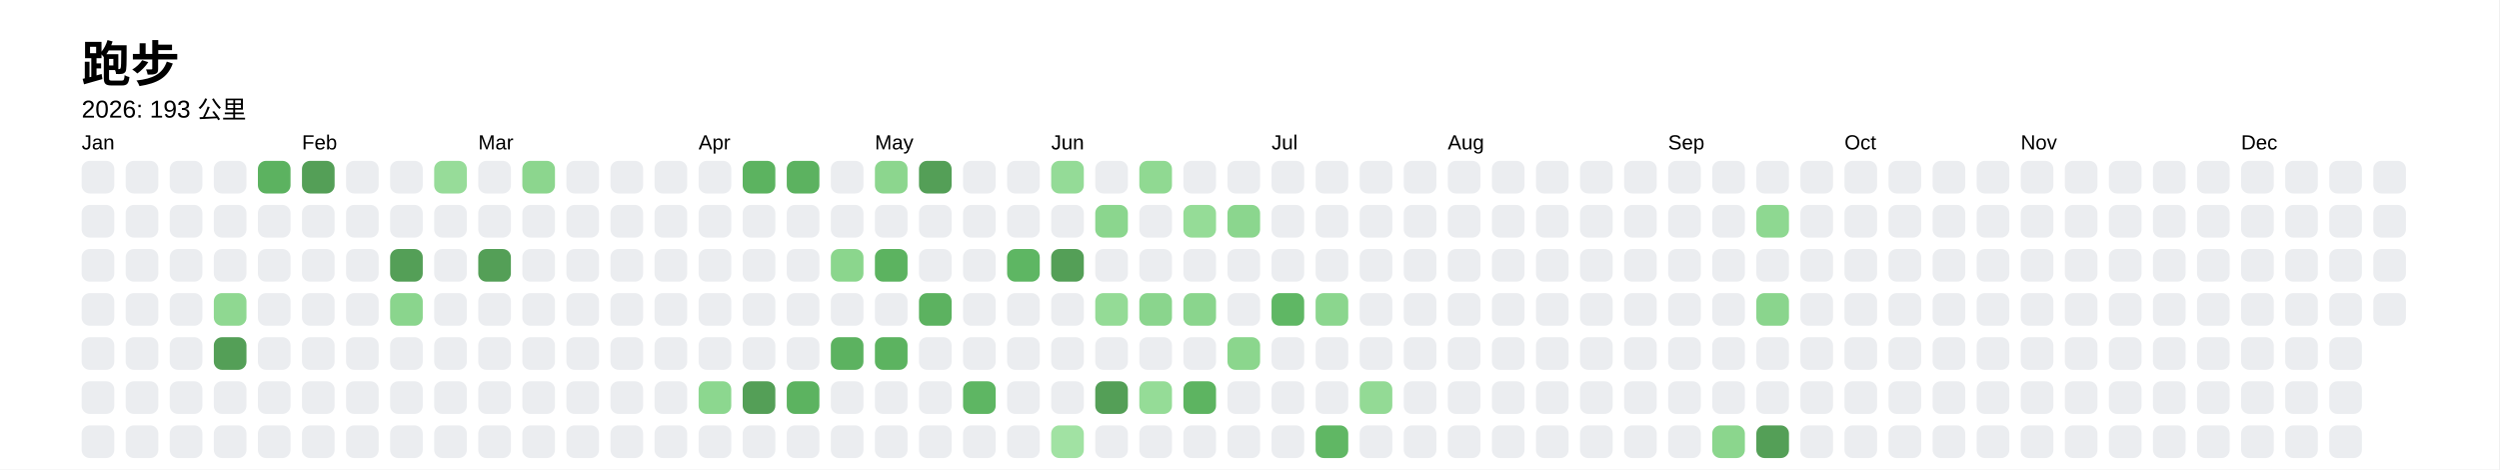
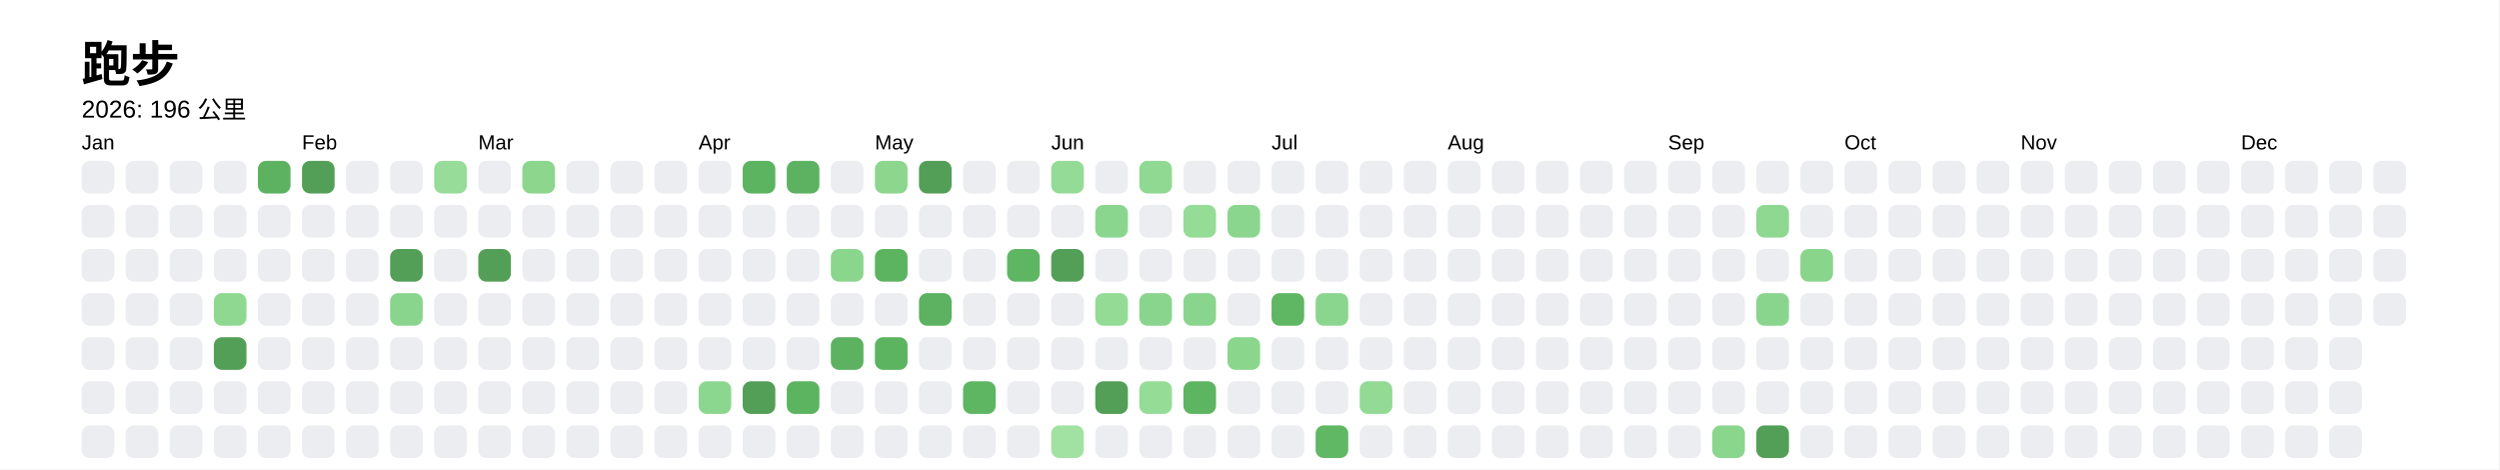
<svg xmlns="http://www.w3.org/2000/svg" baseProfile="full" height="57.5mm" version="1.1" viewBox="0,0,306.2,57.5" width="306.2mm">
  <defs />
  <rect fill="#FFFFFF" height="57.5" width="306.2" x="0" y="0" />
  <text fill="#000000" style="font-size:6px; font-family:Arial; font-weight:bold;" x="10" y="10">跑步</text>
-   <text fill="#000000" style="font-size:3px; font-family:Arial;" x="10" y="14.4">2026: 193 公里</text>
+   <text fill="#000000" style="font-size:3px; font-family:Arial;" x="10" y="14.4">2026: 196 公里</text>
  <text fill="#000000" style="font-size:2.5px; font-family:Arial" x="10" y="18.3">Jan</text>
  <rect fill="#EBEDF0" height="4" rx="1" ry="1" width="4" x="10" y="19.7" />
  <rect fill="#EBEDF0" height="4" rx="1" ry="1" width="4" x="10" y="25.1" />
  <rect fill="#EBEDF0" height="4" rx="1" ry="1" width="4" x="10" y="30.5" />
  <rect fill="#EBEDF0" height="4" rx="1" ry="1" width="4" x="10" y="35.9" />
  <rect fill="#EBEDF0" height="4" rx="1" ry="1" width="4" x="10" y="41.3" />
  <rect fill="#EBEDF0" height="4" rx="1" ry="1" width="4" x="10" y="46.7" />
  <rect fill="#EBEDF0" height="4" rx="1" ry="1" width="4" x="10" y="52.1" />
  <rect fill="#EBEDF0" height="4" rx="1" ry="1" width="4" x="15.4" y="19.7" />
  <rect fill="#EBEDF0" height="4" rx="1" ry="1" width="4" x="15.4" y="25.1" />
  <rect fill="#EBEDF0" height="4" rx="1" ry="1" width="4" x="15.4" y="30.5" />
  <rect fill="#EBEDF0" height="4" rx="1" ry="1" width="4" x="15.4" y="35.9" />
  <rect fill="#EBEDF0" height="4" rx="1" ry="1" width="4" x="15.4" y="41.3" />
  <rect fill="#EBEDF0" height="4" rx="1" ry="1" width="4" x="15.4" y="46.7" />
  <rect fill="#EBEDF0" height="4" rx="1" ry="1" width="4" x="15.4" y="52.1" />
  <rect fill="#EBEDF0" height="4" rx="1" ry="1" width="4" x="20.8" y="19.7" />
  <rect fill="#EBEDF0" height="4" rx="1" ry="1" width="4" x="20.8" y="25.1" />
  <rect fill="#EBEDF0" height="4" rx="1" ry="1" width="4" x="20.8" y="30.5" />
  <rect fill="#EBEDF0" height="4" rx="1" ry="1" width="4" x="20.8" y="35.9" />
  <rect fill="#EBEDF0" height="4" rx="1" ry="1" width="4" x="20.8" y="41.3" />
  <rect fill="#EBEDF0" height="4" rx="1" ry="1" width="4" x="20.8" y="46.7" />
  <rect fill="#EBEDF0" height="4" rx="1" ry="1" width="4" x="20.8" y="52.1" />
  <rect fill="#EBEDF0" height="4" rx="1" ry="1" width="4" x="26.2" y="19.7" />
  <rect fill="#EBEDF0" height="4" rx="1" ry="1" width="4" x="26.2" y="25.1" />
  <rect fill="#EBEDF0" height="4" rx="1" ry="1" width="4" x="26.2" y="30.5" />
  <rect fill="#8fd891" height="4" rx="1" ry="1" width="4" x="26.2" y="35.9" />
  <rect fill="#549F57" height="4" rx="1" ry="1" width="4" x="26.2" y="41.3" />
  <rect fill="#EBEDF0" height="4" rx="1" ry="1" width="4" x="26.2" y="46.7" />
  <rect fill="#EBEDF0" height="4" rx="1" ry="1" width="4" x="26.2" y="52.1" />
  <rect fill="#5cb260" height="4" rx="1" ry="1" width="4" x="31.6" y="19.7" />
  <rect fill="#EBEDF0" height="4" rx="1" ry="1" width="4" x="31.6" y="25.1" />
  <rect fill="#EBEDF0" height="4" rx="1" ry="1" width="4" x="31.6" y="30.5" />
  <rect fill="#EBEDF0" height="4" rx="1" ry="1" width="4" x="31.6" y="35.9" />
  <rect fill="#EBEDF0" height="4" rx="1" ry="1" width="4" x="31.6" y="41.3" />
  <rect fill="#EBEDF0" height="4" rx="1" ry="1" width="4" x="31.6" y="46.7" />
  <rect fill="#EBEDF0" height="4" rx="1" ry="1" width="4" x="31.6" y="52.1" />
  <text fill="#000000" style="font-size:2.5px; font-family:Arial" x="37.0" y="18.3">Feb</text>
  <rect fill="#549F57" height="4" rx="1" ry="1" width="4" x="37.0" y="19.7" />
  <rect fill="#EBEDF0" height="4" rx="1" ry="1" width="4" x="37.0" y="25.1" />
  <rect fill="#EBEDF0" height="4" rx="1" ry="1" width="4" x="37.0" y="30.5" />
  <rect fill="#EBEDF0" height="4" rx="1" ry="1" width="4" x="37.0" y="35.9" />
  <rect fill="#EBEDF0" height="4" rx="1" ry="1" width="4" x="37.0" y="41.3" />
  <rect fill="#EBEDF0" height="4" rx="1" ry="1" width="4" x="37.0" y="46.7" />
  <rect fill="#EBEDF0" height="4" rx="1" ry="1" width="4" x="37.0" y="52.1" />
  <rect fill="#EBEDF0" height="4" rx="1" ry="1" width="4" x="42.4" y="19.7" />
  <rect fill="#EBEDF0" height="4" rx="1" ry="1" width="4" x="42.4" y="25.1" />
  <rect fill="#EBEDF0" height="4" rx="1" ry="1" width="4" x="42.4" y="30.5" />
  <rect fill="#EBEDF0" height="4" rx="1" ry="1" width="4" x="42.4" y="35.9" />
  <rect fill="#EBEDF0" height="4" rx="1" ry="1" width="4" x="42.4" y="41.3" />
  <rect fill="#EBEDF0" height="4" rx="1" ry="1" width="4" x="42.4" y="46.7" />
  <rect fill="#EBEDF0" height="4" rx="1" ry="1" width="4" x="42.4" y="52.1" />
  <rect fill="#EBEDF0" height="4" rx="1" ry="1" width="4" x="47.8" y="19.7" />
  <rect fill="#EBEDF0" height="4" rx="1" ry="1" width="4" x="47.8" y="25.1" />
  <rect fill="#549F57" height="4" rx="1" ry="1" width="4" x="47.8" y="30.5" />
  <rect fill="#8ad58d" height="4" rx="1" ry="1" width="4" x="47.8" y="35.9" />
  <rect fill="#EBEDF0" height="4" rx="1" ry="1" width="4" x="47.8" y="41.3" />
  <rect fill="#EBEDF0" height="4" rx="1" ry="1" width="4" x="47.8" y="46.7" />
  <rect fill="#EBEDF0" height="4" rx="1" ry="1" width="4" x="47.8" y="52.1" />
  <rect fill="#97dc99" height="4" rx="1" ry="1" width="4" x="53.2" y="19.7" />
  <rect fill="#EBEDF0" height="4" rx="1" ry="1" width="4" x="53.2" y="25.1" />
  <rect fill="#EBEDF0" height="4" rx="1" ry="1" width="4" x="53.2" y="30.5" />
  <rect fill="#EBEDF0" height="4" rx="1" ry="1" width="4" x="53.2" y="35.9" />
  <rect fill="#EBEDF0" height="4" rx="1" ry="1" width="4" x="53.2" y="41.3" />
  <rect fill="#EBEDF0" height="4" rx="1" ry="1" width="4" x="53.2" y="46.7" />
  <rect fill="#EBEDF0" height="4" rx="1" ry="1" width="4" x="53.2" y="52.1" />
  <text fill="#000000" style="font-size:2.5px; font-family:Arial" x="58.6" y="18.3">Mar</text>
  <rect fill="#EBEDF0" height="4" rx="1" ry="1" width="4" x="58.6" y="19.7" />
  <rect fill="#EBEDF0" height="4" rx="1" ry="1" width="4" x="58.6" y="25.1" />
  <rect fill="#549F57" height="4" rx="1" ry="1" width="4" x="58.6" y="30.5" />
  <rect fill="#EBEDF0" height="4" rx="1" ry="1" width="4" x="58.6" y="35.9" />
  <rect fill="#EBEDF0" height="4" rx="1" ry="1" width="4" x="58.6" y="41.3" />
  <rect fill="#EBEDF0" height="4" rx="1" ry="1" width="4" x="58.6" y="46.7" />
  <rect fill="#EBEDF0" height="4" rx="1" ry="1" width="4" x="58.6" y="52.1" />
  <rect fill="#8cd68e" height="4" rx="1" ry="1" width="4" x="64" y="19.7" />
  <rect fill="#EBEDF0" height="4" rx="1" ry="1" width="4" x="64" y="25.1" />
  <rect fill="#EBEDF0" height="4" rx="1" ry="1" width="4" x="64" y="30.5" />
  <rect fill="#EBEDF0" height="4" rx="1" ry="1" width="4" x="64" y="35.9" />
  <rect fill="#EBEDF0" height="4" rx="1" ry="1" width="4" x="64" y="41.3" />
  <rect fill="#EBEDF0" height="4" rx="1" ry="1" width="4" x="64" y="46.7" />
  <rect fill="#EBEDF0" height="4" rx="1" ry="1" width="4" x="64" y="52.1" />
  <rect fill="#EBEDF0" height="4" rx="1" ry="1" width="4" x="69.4" y="19.7" />
  <rect fill="#EBEDF0" height="4" rx="1" ry="1" width="4" x="69.4" y="25.1" />
  <rect fill="#EBEDF0" height="4" rx="1" ry="1" width="4" x="69.4" y="30.5" />
  <rect fill="#EBEDF0" height="4" rx="1" ry="1" width="4" x="69.4" y="35.9" />
  <rect fill="#EBEDF0" height="4" rx="1" ry="1" width="4" x="69.4" y="41.3" />
  <rect fill="#EBEDF0" height="4" rx="1" ry="1" width="4" x="69.4" y="46.7" />
  <rect fill="#EBEDF0" height="4" rx="1" ry="1" width="4" x="69.4" y="52.1" />
  <rect fill="#EBEDF0" height="4" rx="1" ry="1" width="4" x="74.8" y="19.7" />
  <rect fill="#EBEDF0" height="4" rx="1" ry="1" width="4" x="74.8" y="25.1" />
  <rect fill="#EBEDF0" height="4" rx="1" ry="1" width="4" x="74.8" y="30.5" />
  <rect fill="#EBEDF0" height="4" rx="1" ry="1" width="4" x="74.8" y="35.9" />
  <rect fill="#EBEDF0" height="4" rx="1" ry="1" width="4" x="74.8" y="41.3" />
  <rect fill="#EBEDF0" height="4" rx="1" ry="1" width="4" x="74.8" y="46.7" />
  <rect fill="#EBEDF0" height="4" rx="1" ry="1" width="4" x="74.8" y="52.1" />
  <rect fill="#EBEDF0" height="4" rx="1" ry="1" width="4" x="80.2" y="19.7" />
  <rect fill="#EBEDF0" height="4" rx="1" ry="1" width="4" x="80.2" y="25.1" />
  <rect fill="#EBEDF0" height="4" rx="1" ry="1" width="4" x="80.2" y="30.5" />
  <rect fill="#EBEDF0" height="4" rx="1" ry="1" width="4" x="80.2" y="35.9" />
  <rect fill="#EBEDF0" height="4" rx="1" ry="1" width="4" x="80.2" y="41.3" />
  <rect fill="#EBEDF0" height="4" rx="1" ry="1" width="4" x="80.2" y="46.7" />
  <rect fill="#EBEDF0" height="4" rx="1" ry="1" width="4" x="80.2" y="52.1" />
  <text fill="#000000" style="font-size:2.5px; font-family:Arial" x="85.6" y="18.3">Apr</text>
  <rect fill="#EBEDF0" height="4" rx="1" ry="1" width="4" x="85.6" y="19.7" />
  <rect fill="#EBEDF0" height="4" rx="1" ry="1" width="4" x="85.6" y="25.1" />
  <rect fill="#EBEDF0" height="4" rx="1" ry="1" width="4" x="85.6" y="30.5" />
  <rect fill="#EBEDF0" height="4" rx="1" ry="1" width="4" x="85.6" y="35.9" />
  <rect fill="#EBEDF0" height="4" rx="1" ry="1" width="4" x="85.6" y="41.3" />
  <rect fill="#8cd78f" height="4" rx="1" ry="1" width="4" x="85.6" y="46.7" />
  <rect fill="#EBEDF0" height="4" rx="1" ry="1" width="4" x="85.6" y="52.1" />
  <rect fill="#5cb360" height="4" rx="1" ry="1" width="4" x="91" y="19.7" />
  <rect fill="#EBEDF0" height="4" rx="1" ry="1" width="4" x="91" y="25.1" />
  <rect fill="#EBEDF0" height="4" rx="1" ry="1" width="4" x="91" y="30.5" />
  <rect fill="#EBEDF0" height="4" rx="1" ry="1" width="4" x="91" y="35.9" />
  <rect fill="#EBEDF0" height="4" rx="1" ry="1" width="4" x="91" y="41.3" />
  <rect fill="#549F57" height="4" rx="1" ry="1" width="4" x="91" y="46.7" />
  <rect fill="#EBEDF0" height="4" rx="1" ry="1" width="4" x="91" y="52.1" />
  <rect fill="#5cb260" height="4" rx="1" ry="1" width="4" x="96.4" y="19.7" />
  <rect fill="#EBEDF0" height="4" rx="1" ry="1" width="4" x="96.4" y="25.1" />
  <rect fill="#EBEDF0" height="4" rx="1" ry="1" width="4" x="96.4" y="30.5" />
  <rect fill="#EBEDF0" height="4" rx="1" ry="1" width="4" x="96.4" y="35.9" />
  <rect fill="#EBEDF0" height="4" rx="1" ry="1" width="4" x="96.4" y="41.3" />
  <rect fill="#5cb360" height="4" rx="1" ry="1" width="4" x="96.4" y="46.7" />
  <rect fill="#EBEDF0" height="4" rx="1" ry="1" width="4" x="96.4" y="52.1" />
  <rect fill="#EBEDF0" height="4" rx="1" ry="1" width="4" x="101.8" y="19.7" />
  <rect fill="#EBEDF0" height="4" rx="1" ry="1" width="4" x="101.8" y="25.1" />
  <rect fill="#8bd68d" height="4" rx="1" ry="1" width="4" x="101.8" y="30.5" />
  <rect fill="#EBEDF0" height="4" rx="1" ry="1" width="4" x="101.8" y="35.9" />
  <rect fill="#5cb260" height="4" rx="1" ry="1" width="4" x="101.8" y="41.3" />
  <rect fill="#EBEDF0" height="4" rx="1" ry="1" width="4" x="101.8" y="46.7" />
  <rect fill="#EBEDF0" height="4" rx="1" ry="1" width="4" x="101.8" y="52.1" />
  <text fill="#000000" style="font-size:2.5px; font-family:Arial" x="107.2" y="18.3">May</text>
  <rect fill="#8cd68e" height="4" rx="1" ry="1" width="4" x="107.2" y="19.7" />
  <rect fill="#EBEDF0" height="4" rx="1" ry="1" width="4" x="107.2" y="25.1" />
  <rect fill="#5cb360" height="4" rx="1" ry="1" width="4" x="107.2" y="30.5" />
  <rect fill="#EBEDF0" height="4" rx="1" ry="1" width="4" x="107.2" y="35.9" />
  <rect fill="#5cb360" height="4" rx="1" ry="1" width="4" x="107.2" y="41.3" />
  <rect fill="#EBEDF0" height="4" rx="1" ry="1" width="4" x="107.2" y="46.7" />
  <rect fill="#EBEDF0" height="4" rx="1" ry="1" width="4" x="107.2" y="52.1" />
  <rect fill="#549F57" height="4" rx="1" ry="1" width="4" x="112.6" y="19.7" />
  <rect fill="#EBEDF0" height="4" rx="1" ry="1" width="4" x="112.6" y="25.1" />
  <rect fill="#EBEDF0" height="4" rx="1" ry="1" width="4" x="112.6" y="30.5" />
  <rect fill="#5cb260" height="4" rx="1" ry="1" width="4" x="112.6" y="35.9" />
  <rect fill="#EBEDF0" height="4" rx="1" ry="1" width="4" x="112.6" y="41.3" />
  <rect fill="#EBEDF0" height="4" rx="1" ry="1" width="4" x="112.6" y="46.7" />
  <rect fill="#EBEDF0" height="4" rx="1" ry="1" width="4" x="112.6" y="52.1" />
  <rect fill="#EBEDF0" height="4" rx="1" ry="1" width="4" x="118" y="19.7" />
  <rect fill="#EBEDF0" height="4" rx="1" ry="1" width="4" x="118" y="25.1" />
  <rect fill="#EBEDF0" height="4" rx="1" ry="1" width="4" x="118" y="30.5" />
  <rect fill="#EBEDF0" height="4" rx="1" ry="1" width="4" x="118" y="35.9" />
  <rect fill="#EBEDF0" height="4" rx="1" ry="1" width="4" x="118" y="41.3" />
  <rect fill="#5eb663" height="4" rx="1" ry="1" width="4" x="118" y="46.7" />
  <rect fill="#EBEDF0" height="4" rx="1" ry="1" width="4" x="118" y="52.1" />
  <rect fill="#EBEDF0" height="4" rx="1" ry="1" width="4" x="123.4" y="19.7" />
  <rect fill="#EBEDF0" height="4" rx="1" ry="1" width="4" x="123.4" y="25.1" />
  <rect fill="#5eb663" height="4" rx="1" ry="1" width="4" x="123.4" y="30.5" />
  <rect fill="#EBEDF0" height="4" rx="1" ry="1" width="4" x="123.4" y="35.9" />
  <rect fill="#EBEDF0" height="4" rx="1" ry="1" width="4" x="123.4" y="41.3" />
  <rect fill="#EBEDF0" height="4" rx="1" ry="1" width="4" x="123.4" y="46.7" />
  <rect fill="#EBEDF0" height="4" rx="1" ry="1" width="4" x="123.4" y="52.1" />
  <text fill="#000000" style="font-size:2.5px; font-family:Arial" x="128.8" y="18.3">Jun</text>
  <rect fill="#94db97" height="4" rx="1" ry="1" width="4" x="128.8" y="19.7" />
  <rect fill="#EBEDF0" height="4" rx="1" ry="1" width="4" x="128.8" y="25.1" />
  <rect fill="#549F57" height="4" rx="1" ry="1" width="4" x="128.8" y="30.5" />
  <rect fill="#EBEDF0" height="4" rx="1" ry="1" width="4" x="128.8" y="35.9" />
  <rect fill="#EBEDF0" height="4" rx="1" ry="1" width="4" x="128.8" y="41.3" />
  <rect fill="#EBEDF0" height="4" rx="1" ry="1" width="4" x="128.8" y="46.7" />
  <rect fill="#a1e2a3" height="4" rx="1" ry="1" width="4" x="128.8" y="52.1" />
  <rect fill="#EBEDF0" height="4" rx="1" ry="1" width="4" x="134.2" y="19.7" />
  <rect fill="#8bd68e" height="4" rx="1" ry="1" width="4" x="134.2" y="25.1" />
  <rect fill="#EBEDF0" height="4" rx="1" ry="1" width="4" x="134.2" y="30.5" />
  <rect fill="#94db96" height="4" rx="1" ry="1" width="4" x="134.2" y="35.9" />
  <rect fill="#EBEDF0" height="4" rx="1" ry="1" width="4" x="134.2" y="41.3" />
  <rect fill="#549F57" height="4" rx="1" ry="1" width="4" x="134.2" y="46.7" />
  <rect fill="#EBEDF0" height="4" rx="1" ry="1" width="4" x="134.2" y="52.1" />
  <rect fill="#90d992" height="4" rx="1" ry="1" width="4" x="139.6" y="19.7" />
  <rect fill="#EBEDF0" height="4" rx="1" ry="1" width="4" x="139.6" y="25.1" />
  <rect fill="#EBEDF0" height="4" rx="1" ry="1" width="4" x="139.6" y="30.5" />
  <rect fill="#8ad58d" height="4" rx="1" ry="1" width="4" x="139.6" y="35.9" />
  <rect fill="#EBEDF0" height="4" rx="1" ry="1" width="4" x="139.6" y="41.3" />
  <rect fill="#95dc97" height="4" rx="1" ry="1" width="4" x="139.6" y="46.7" />
  <rect fill="#EBEDF0" height="4" rx="1" ry="1" width="4" x="139.6" y="52.1" />
  <rect fill="#EBEDF0" height="4" rx="1" ry="1" width="4" x="145" y="19.7" />
  <rect fill="#95dc97" height="4" rx="1" ry="1" width="4" x="145" y="25.1" />
  <rect fill="#EBEDF0" height="4" rx="1" ry="1" width="4" x="145" y="30.5" />
  <rect fill="#8ad58d" height="4" rx="1" ry="1" width="4" x="145" y="35.9" />
  <rect fill="#EBEDF0" height="4" rx="1" ry="1" width="4" x="145" y="41.3" />
  <rect fill="#5db461" height="4" rx="1" ry="1" width="4" x="145" y="46.7" />
  <rect fill="#EBEDF0" height="4" rx="1" ry="1" width="4" x="145" y="52.1" />
  <rect fill="#EBEDF0" height="4" rx="1" ry="1" width="4" x="150.4" y="19.7" />
  <rect fill="#8bd68e" height="4" rx="1" ry="1" width="4" x="150.4" y="25.1" />
  <rect fill="#EBEDF0" height="4" rx="1" ry="1" width="4" x="150.4" y="30.5" />
  <rect fill="#EBEDF0" height="4" rx="1" ry="1" width="4" x="150.4" y="35.9" />
  <rect fill="#8bd68d" height="4" rx="1" ry="1" width="4" x="150.4" y="41.3" />
  <rect fill="#EBEDF0" height="4" rx="1" ry="1" width="4" x="150.4" y="46.7" />
  <rect fill="#EBEDF0" height="4" rx="1" ry="1" width="4" x="150.4" y="52.1" />
  <text fill="#000000" style="font-size:2.5px; font-family:Arial" x="155.8" y="18.3">Jul</text>
  <rect fill="#EBEDF0" height="4" rx="1" ry="1" width="4" x="155.8" y="19.7" />
  <rect fill="#EBEDF0" height="4" rx="1" ry="1" width="4" x="155.8" y="25.1" />
  <rect fill="#EBEDF0" height="4" rx="1" ry="1" width="4" x="155.8" y="30.5" />
  <rect fill="#5fb764" height="4" rx="1" ry="1" width="4" x="155.8" y="35.9" />
  <rect fill="#EBEDF0" height="4" rx="1" ry="1" width="4" x="155.8" y="41.3" />
  <rect fill="#EBEDF0" height="4" rx="1" ry="1" width="4" x="155.8" y="46.7" />
  <rect fill="#EBEDF0" height="4" rx="1" ry="1" width="4" x="155.8" y="52.1" />
  <rect fill="#EBEDF0" height="4" rx="1" ry="1" width="4" x="161.2" y="19.7" />
  <rect fill="#EBEDF0" height="4" rx="1" ry="1" width="4" x="161.2" y="25.1" />
  <rect fill="#EBEDF0" height="4" rx="1" ry="1" width="4" x="161.2" y="30.5" />
  <rect fill="#8bd68e" height="4" rx="1" ry="1" width="4" x="161.2" y="35.9" />
  <rect fill="#EBEDF0" height="4" rx="1" ry="1" width="4" x="161.2" y="41.3" />
  <rect fill="#EBEDF0" height="4" rx="1" ry="1" width="4" x="161.2" y="46.7" />
  <rect fill="#60b764" height="4" rx="1" ry="1" width="4" x="161.2" y="52.1" />
  <rect fill="#EBEDF0" height="4" rx="1" ry="1" width="4" x="166.6" y="19.7" />
  <rect fill="#EBEDF0" height="4" rx="1" ry="1" width="4" x="166.6" y="25.1" />
  <rect fill="#EBEDF0" height="4" rx="1" ry="1" width="4" x="166.6" y="30.5" />
  <rect fill="#EBEDF0" height="4" rx="1" ry="1" width="4" x="166.6" y="35.9" />
  <rect fill="#EBEDF0" height="4" rx="1" ry="1" width="4" x="166.6" y="41.3" />
  <rect fill="#93da95" height="4" rx="1" ry="1" width="4" x="166.6" y="46.7" />
  <rect fill="#EBEDF0" height="4" rx="1" ry="1" width="4" x="166.6" y="52.1" />
  <rect fill="#EBEDF0" height="4" rx="1" ry="1" width="4" x="172" y="19.7" />
  <rect fill="#EBEDF0" height="4" rx="1" ry="1" width="4" x="172" y="25.1" />
  <rect fill="#EBEDF0" height="4" rx="1" ry="1" width="4" x="172" y="30.5" />
  <rect fill="#EBEDF0" height="4" rx="1" ry="1" width="4" x="172" y="35.9" />
  <rect fill="#EBEDF0" height="4" rx="1" ry="1" width="4" x="172" y="41.3" />
  <rect fill="#EBEDF0" height="4" rx="1" ry="1" width="4" x="172" y="46.7" />
  <rect fill="#EBEDF0" height="4" rx="1" ry="1" width="4" x="172" y="52.1" />
  <text fill="#000000" style="font-size:2.5px; font-family:Arial" x="177.4" y="18.3">Aug</text>
  <rect fill="#EBEDF0" height="4" rx="1" ry="1" width="4" x="177.4" y="19.7" />
  <rect fill="#EBEDF0" height="4" rx="1" ry="1" width="4" x="177.4" y="25.1" />
  <rect fill="#EBEDF0" height="4" rx="1" ry="1" width="4" x="177.4" y="30.5" />
  <rect fill="#EBEDF0" height="4" rx="1" ry="1" width="4" x="177.4" y="35.9" />
  <rect fill="#EBEDF0" height="4" rx="1" ry="1" width="4" x="177.4" y="41.3" />
  <rect fill="#EBEDF0" height="4" rx="1" ry="1" width="4" x="177.4" y="46.7" />
  <rect fill="#EBEDF0" height="4" rx="1" ry="1" width="4" x="177.4" y="52.1" />
  <rect fill="#EBEDF0" height="4" rx="1" ry="1" width="4" x="182.8" y="19.7" />
  <rect fill="#EBEDF0" height="4" rx="1" ry="1" width="4" x="182.8" y="25.1" />
  <rect fill="#EBEDF0" height="4" rx="1" ry="1" width="4" x="182.8" y="30.5" />
  <rect fill="#EBEDF0" height="4" rx="1" ry="1" width="4" x="182.8" y="35.9" />
  <rect fill="#EBEDF0" height="4" rx="1" ry="1" width="4" x="182.8" y="41.3" />
  <rect fill="#EBEDF0" height="4" rx="1" ry="1" width="4" x="182.8" y="46.7" />
  <rect fill="#EBEDF0" height="4" rx="1" ry="1" width="4" x="182.8" y="52.1" />
  <rect fill="#EBEDF0" height="4" rx="1" ry="1" width="4" x="188.2" y="19.7" />
  <rect fill="#EBEDF0" height="4" rx="1" ry="1" width="4" x="188.2" y="25.1" />
  <rect fill="#EBEDF0" height="4" rx="1" ry="1" width="4" x="188.2" y="30.5" />
  <rect fill="#EBEDF0" height="4" rx="1" ry="1" width="4" x="188.2" y="35.9" />
  <rect fill="#EBEDF0" height="4" rx="1" ry="1" width="4" x="188.2" y="41.3" />
  <rect fill="#EBEDF0" height="4" rx="1" ry="1" width="4" x="188.2" y="46.7" />
  <rect fill="#EBEDF0" height="4" rx="1" ry="1" width="4" x="188.2" y="52.1" />
  <rect fill="#EBEDF0" height="4" rx="1" ry="1" width="4" x="193.6" y="19.7" />
  <rect fill="#EBEDF0" height="4" rx="1" ry="1" width="4" x="193.6" y="25.1" />
  <rect fill="#EBEDF0" height="4" rx="1" ry="1" width="4" x="193.6" y="30.5" />
  <rect fill="#EBEDF0" height="4" rx="1" ry="1" width="4" x="193.6" y="35.9" />
  <rect fill="#EBEDF0" height="4" rx="1" ry="1" width="4" x="193.6" y="41.3" />
  <rect fill="#EBEDF0" height="4" rx="1" ry="1" width="4" x="193.6" y="46.7" />
  <rect fill="#EBEDF0" height="4" rx="1" ry="1" width="4" x="193.6" y="52.1" />
  <rect fill="#EBEDF0" height="4" rx="1" ry="1" width="4" x="199" y="19.7" />
  <rect fill="#EBEDF0" height="4" rx="1" ry="1" width="4" x="199" y="25.1" />
  <rect fill="#EBEDF0" height="4" rx="1" ry="1" width="4" x="199" y="30.5" />
  <rect fill="#EBEDF0" height="4" rx="1" ry="1" width="4" x="199" y="35.9" />
  <rect fill="#EBEDF0" height="4" rx="1" ry="1" width="4" x="199" y="41.3" />
  <rect fill="#EBEDF0" height="4" rx="1" ry="1" width="4" x="199" y="46.7" />
  <rect fill="#EBEDF0" height="4" rx="1" ry="1" width="4" x="199" y="52.1" />
  <text fill="#000000" style="font-size:2.5px; font-family:Arial" x="204.4" y="18.3">Sep</text>
  <rect fill="#EBEDF0" height="4" rx="1" ry="1" width="4" x="204.4" y="19.7" />
  <rect fill="#EBEDF0" height="4" rx="1" ry="1" width="4" x="204.4" y="25.1" />
  <rect fill="#EBEDF0" height="4" rx="1" ry="1" width="4" x="204.4" y="30.5" />
  <rect fill="#EBEDF0" height="4" rx="1" ry="1" width="4" x="204.4" y="35.9" />
  <rect fill="#EBEDF0" height="4" rx="1" ry="1" width="4" x="204.4" y="41.3" />
  <rect fill="#EBEDF0" height="4" rx="1" ry="1" width="4" x="204.4" y="46.7" />
  <rect fill="#EBEDF0" height="4" rx="1" ry="1" width="4" x="204.4" y="52.1" />
  <rect fill="#EBEDF0" height="4" rx="1" ry="1" width="4" x="209.8" y="19.7" />
  <rect fill="#EBEDF0" height="4" rx="1" ry="1" width="4" x="209.8" y="25.1" />
  <rect fill="#EBEDF0" height="4" rx="1" ry="1" width="4" x="209.8" y="30.5" />
  <rect fill="#EBEDF0" height="4" rx="1" ry="1" width="4" x="209.8" y="35.9" />
  <rect fill="#EBEDF0" height="4" rx="1" ry="1" width="4" x="209.8" y="41.3" />
  <rect fill="#EBEDF0" height="4" rx="1" ry="1" width="4" x="209.8" y="46.7" />
  <rect fill="#8bd68d" height="4" rx="1" ry="1" width="4" x="209.8" y="52.1" />
  <rect fill="#EBEDF0" height="4" rx="1" ry="1" width="4" x="215.2" y="19.7" />
  <rect fill="#8ed891" height="4" rx="1" ry="1" width="4" x="215.2" y="25.1" />
  <rect fill="#EBEDF0" height="4" rx="1" ry="1" width="4" x="215.2" y="30.5" />
  <rect fill="#8ad58d" height="4" rx="1" ry="1" width="4" x="215.2" y="35.9" />
  <rect fill="#EBEDF0" height="4" rx="1" ry="1" width="4" x="215.2" y="41.3" />
  <rect fill="#EBEDF0" height="4" rx="1" ry="1" width="4" x="215.2" y="46.7" />
  <rect fill="#549F57" height="4" rx="1" ry="1" width="4" x="215.2" y="52.1" />
  <rect fill="#EBEDF0" height="4" rx="1" ry="1" width="4" x="220.6" y="19.7" />
  <rect fill="#EBEDF0" height="4" rx="1" ry="1" width="4" x="220.6" y="25.1" />
-   <rect fill="#EBEDF0" height="4" rx="1" ry="1" width="4" x="220.6" y="30.5" />
+   <rect fill="#8ad58c" height="4" rx="1" ry="1" width="4" x="220.6" y="30.5" />
  <rect fill="#EBEDF0" height="4" rx="1" ry="1" width="4" x="220.6" y="35.9" />
  <rect fill="#EBEDF0" height="4" rx="1" ry="1" width="4" x="220.6" y="41.3" />
  <rect fill="#EBEDF0" height="4" rx="1" ry="1" width="4" x="220.6" y="46.7" />
  <rect fill="#EBEDF0" height="4" rx="1" ry="1" width="4" x="220.6" y="52.1" />
  <text fill="#000000" style="font-size:2.5px; font-family:Arial" x="226" y="18.3">Oct</text>
  <rect fill="#EBEDF0" height="4" rx="1" ry="1" width="4" x="226" y="19.7" />
  <rect fill="#EBEDF0" height="4" rx="1" ry="1" width="4" x="226" y="25.1" />
  <rect fill="#EBEDF0" height="4" rx="1" ry="1" width="4" x="226" y="30.5" />
  <rect fill="#EBEDF0" height="4" rx="1" ry="1" width="4" x="226" y="35.9" />
  <rect fill="#EBEDF0" height="4" rx="1" ry="1" width="4" x="226" y="41.3" />
  <rect fill="#EBEDF0" height="4" rx="1" ry="1" width="4" x="226" y="46.7" />
  <rect fill="#EBEDF0" height="4" rx="1" ry="1" width="4" x="226" y="52.1" />
  <rect fill="#EBEDF0" height="4" rx="1" ry="1" width="4" x="231.4" y="19.7" />
  <rect fill="#EBEDF0" height="4" rx="1" ry="1" width="4" x="231.4" y="25.1" />
  <rect fill="#EBEDF0" height="4" rx="1" ry="1" width="4" x="231.4" y="30.5" />
  <rect fill="#EBEDF0" height="4" rx="1" ry="1" width="4" x="231.4" y="35.9" />
  <rect fill="#EBEDF0" height="4" rx="1" ry="1" width="4" x="231.4" y="41.3" />
  <rect fill="#EBEDF0" height="4" rx="1" ry="1" width="4" x="231.4" y="46.7" />
  <rect fill="#EBEDF0" height="4" rx="1" ry="1" width="4" x="231.4" y="52.1" />
  <rect fill="#EBEDF0" height="4" rx="1" ry="1" width="4" x="236.8" y="19.7" />
  <rect fill="#EBEDF0" height="4" rx="1" ry="1" width="4" x="236.8" y="25.1" />
  <rect fill="#EBEDF0" height="4" rx="1" ry="1" width="4" x="236.8" y="30.5" />
  <rect fill="#EBEDF0" height="4" rx="1" ry="1" width="4" x="236.8" y="35.9" />
  <rect fill="#EBEDF0" height="4" rx="1" ry="1" width="4" x="236.8" y="41.3" />
  <rect fill="#EBEDF0" height="4" rx="1" ry="1" width="4" x="236.8" y="46.7" />
  <rect fill="#EBEDF0" height="4" rx="1" ry="1" width="4" x="236.8" y="52.1" />
  <rect fill="#EBEDF0" height="4" rx="1" ry="1" width="4" x="242.2" y="19.7" />
  <rect fill="#EBEDF0" height="4" rx="1" ry="1" width="4" x="242.2" y="25.1" />
  <rect fill="#EBEDF0" height="4" rx="1" ry="1" width="4" x="242.2" y="30.5" />
  <rect fill="#EBEDF0" height="4" rx="1" ry="1" width="4" x="242.2" y="35.9" />
  <rect fill="#EBEDF0" height="4" rx="1" ry="1" width="4" x="242.2" y="41.3" />
  <rect fill="#EBEDF0" height="4" rx="1" ry="1" width="4" x="242.2" y="46.7" />
  <rect fill="#EBEDF0" height="4" rx="1" ry="1" width="4" x="242.2" y="52.1" />
  <text fill="#000000" style="font-size:2.5px; font-family:Arial" x="247.6" y="18.3">Nov</text>
  <rect fill="#EBEDF0" height="4" rx="1" ry="1" width="4" x="247.6" y="19.7" />
  <rect fill="#EBEDF0" height="4" rx="1" ry="1" width="4" x="247.6" y="25.1" />
  <rect fill="#EBEDF0" height="4" rx="1" ry="1" width="4" x="247.6" y="30.5" />
  <rect fill="#EBEDF0" height="4" rx="1" ry="1" width="4" x="247.6" y="35.9" />
  <rect fill="#EBEDF0" height="4" rx="1" ry="1" width="4" x="247.6" y="41.3" />
  <rect fill="#EBEDF0" height="4" rx="1" ry="1" width="4" x="247.6" y="46.7" />
  <rect fill="#EBEDF0" height="4" rx="1" ry="1" width="4" x="247.6" y="52.1" />
  <rect fill="#EBEDF0" height="4" rx="1" ry="1" width="4" x="253" y="19.7" />
  <rect fill="#EBEDF0" height="4" rx="1" ry="1" width="4" x="253" y="25.1" />
  <rect fill="#EBEDF0" height="4" rx="1" ry="1" width="4" x="253" y="30.5" />
  <rect fill="#EBEDF0" height="4" rx="1" ry="1" width="4" x="253" y="35.9" />
  <rect fill="#EBEDF0" height="4" rx="1" ry="1" width="4" x="253" y="41.3" />
  <rect fill="#EBEDF0" height="4" rx="1" ry="1" width="4" x="253" y="46.7" />
  <rect fill="#EBEDF0" height="4" rx="1" ry="1" width="4" x="253" y="52.1" />
  <rect fill="#EBEDF0" height="4" rx="1" ry="1" width="4" x="258.4" y="19.7" />
  <rect fill="#EBEDF0" height="4" rx="1" ry="1" width="4" x="258.4" y="25.1" />
  <rect fill="#EBEDF0" height="4" rx="1" ry="1" width="4" x="258.4" y="30.5" />
  <rect fill="#EBEDF0" height="4" rx="1" ry="1" width="4" x="258.4" y="35.9" />
  <rect fill="#EBEDF0" height="4" rx="1" ry="1" width="4" x="258.4" y="41.3" />
  <rect fill="#EBEDF0" height="4" rx="1" ry="1" width="4" x="258.4" y="46.7" />
  <rect fill="#EBEDF0" height="4" rx="1" ry="1" width="4" x="258.4" y="52.1" />
  <rect fill="#EBEDF0" height="4" rx="1" ry="1" width="4" x="263.8" y="19.7" />
  <rect fill="#EBEDF0" height="4" rx="1" ry="1" width="4" x="263.8" y="25.1" />
  <rect fill="#EBEDF0" height="4" rx="1" ry="1" width="4" x="263.8" y="30.5" />
  <rect fill="#EBEDF0" height="4" rx="1" ry="1" width="4" x="263.8" y="35.9" />
  <rect fill="#EBEDF0" height="4" rx="1" ry="1" width="4" x="263.8" y="41.3" />
  <rect fill="#EBEDF0" height="4" rx="1" ry="1" width="4" x="263.8" y="46.7" />
  <rect fill="#EBEDF0" height="4" rx="1" ry="1" width="4" x="263.8" y="52.1" />
  <rect fill="#EBEDF0" height="4" rx="1" ry="1" width="4" x="269.2" y="19.7" />
  <rect fill="#EBEDF0" height="4" rx="1" ry="1" width="4" x="269.2" y="25.1" />
  <rect fill="#EBEDF0" height="4" rx="1" ry="1" width="4" x="269.2" y="30.5" />
  <rect fill="#EBEDF0" height="4" rx="1" ry="1" width="4" x="269.2" y="35.9" />
  <rect fill="#EBEDF0" height="4" rx="1" ry="1" width="4" x="269.2" y="41.3" />
  <rect fill="#EBEDF0" height="4" rx="1" ry="1" width="4" x="269.2" y="46.7" />
  <rect fill="#EBEDF0" height="4" rx="1" ry="1" width="4" x="269.2" y="52.1" />
  <text fill="#000000" style="font-size:2.5px; font-family:Arial" x="274.6" y="18.3">Dec</text>
  <rect fill="#EBEDF0" height="4" rx="1" ry="1" width="4" x="274.6" y="19.7" />
  <rect fill="#EBEDF0" height="4" rx="1" ry="1" width="4" x="274.6" y="25.1" />
  <rect fill="#EBEDF0" height="4" rx="1" ry="1" width="4" x="274.6" y="30.5" />
  <rect fill="#EBEDF0" height="4" rx="1" ry="1" width="4" x="274.6" y="35.9" />
  <rect fill="#EBEDF0" height="4" rx="1" ry="1" width="4" x="274.6" y="41.3" />
  <rect fill="#EBEDF0" height="4" rx="1" ry="1" width="4" x="274.6" y="46.7" />
  <rect fill="#EBEDF0" height="4" rx="1" ry="1" width="4" x="274.6" y="52.1" />
  <rect fill="#EBEDF0" height="4" rx="1" ry="1" width="4" x="280" y="19.7" />
  <rect fill="#EBEDF0" height="4" rx="1" ry="1" width="4" x="280" y="25.1" />
  <rect fill="#EBEDF0" height="4" rx="1" ry="1" width="4" x="280" y="30.5" />
  <rect fill="#EBEDF0" height="4" rx="1" ry="1" width="4" x="280" y="35.9" />
  <rect fill="#EBEDF0" height="4" rx="1" ry="1" width="4" x="280" y="41.3" />
  <rect fill="#EBEDF0" height="4" rx="1" ry="1" width="4" x="280" y="46.7" />
  <rect fill="#EBEDF0" height="4" rx="1" ry="1" width="4" x="280" y="52.1" />
  <rect fill="#EBEDF0" height="4" rx="1" ry="1" width="4" x="285.4" y="19.7" />
  <rect fill="#EBEDF0" height="4" rx="1" ry="1" width="4" x="285.4" y="25.1" />
  <rect fill="#EBEDF0" height="4" rx="1" ry="1" width="4" x="285.4" y="30.5" />
  <rect fill="#EBEDF0" height="4" rx="1" ry="1" width="4" x="285.4" y="35.9" />
  <rect fill="#EBEDF0" height="4" rx="1" ry="1" width="4" x="285.4" y="41.3" />
  <rect fill="#EBEDF0" height="4" rx="1" ry="1" width="4" x="285.4" y="46.7" />
  <rect fill="#EBEDF0" height="4" rx="1" ry="1" width="4" x="285.4" y="52.1" />
  <rect fill="#EBEDF0" height="4" rx="1" ry="1" width="4" x="290.8" y="19.7" />
  <rect fill="#EBEDF0" height="4" rx="1" ry="1" width="4" x="290.8" y="25.1" />
  <rect fill="#EBEDF0" height="4" rx="1" ry="1" width="4" x="290.8" y="30.5" />
  <rect fill="#EBEDF0" height="4" rx="1" ry="1" width="4" x="290.8" y="35.9" />
</svg>
